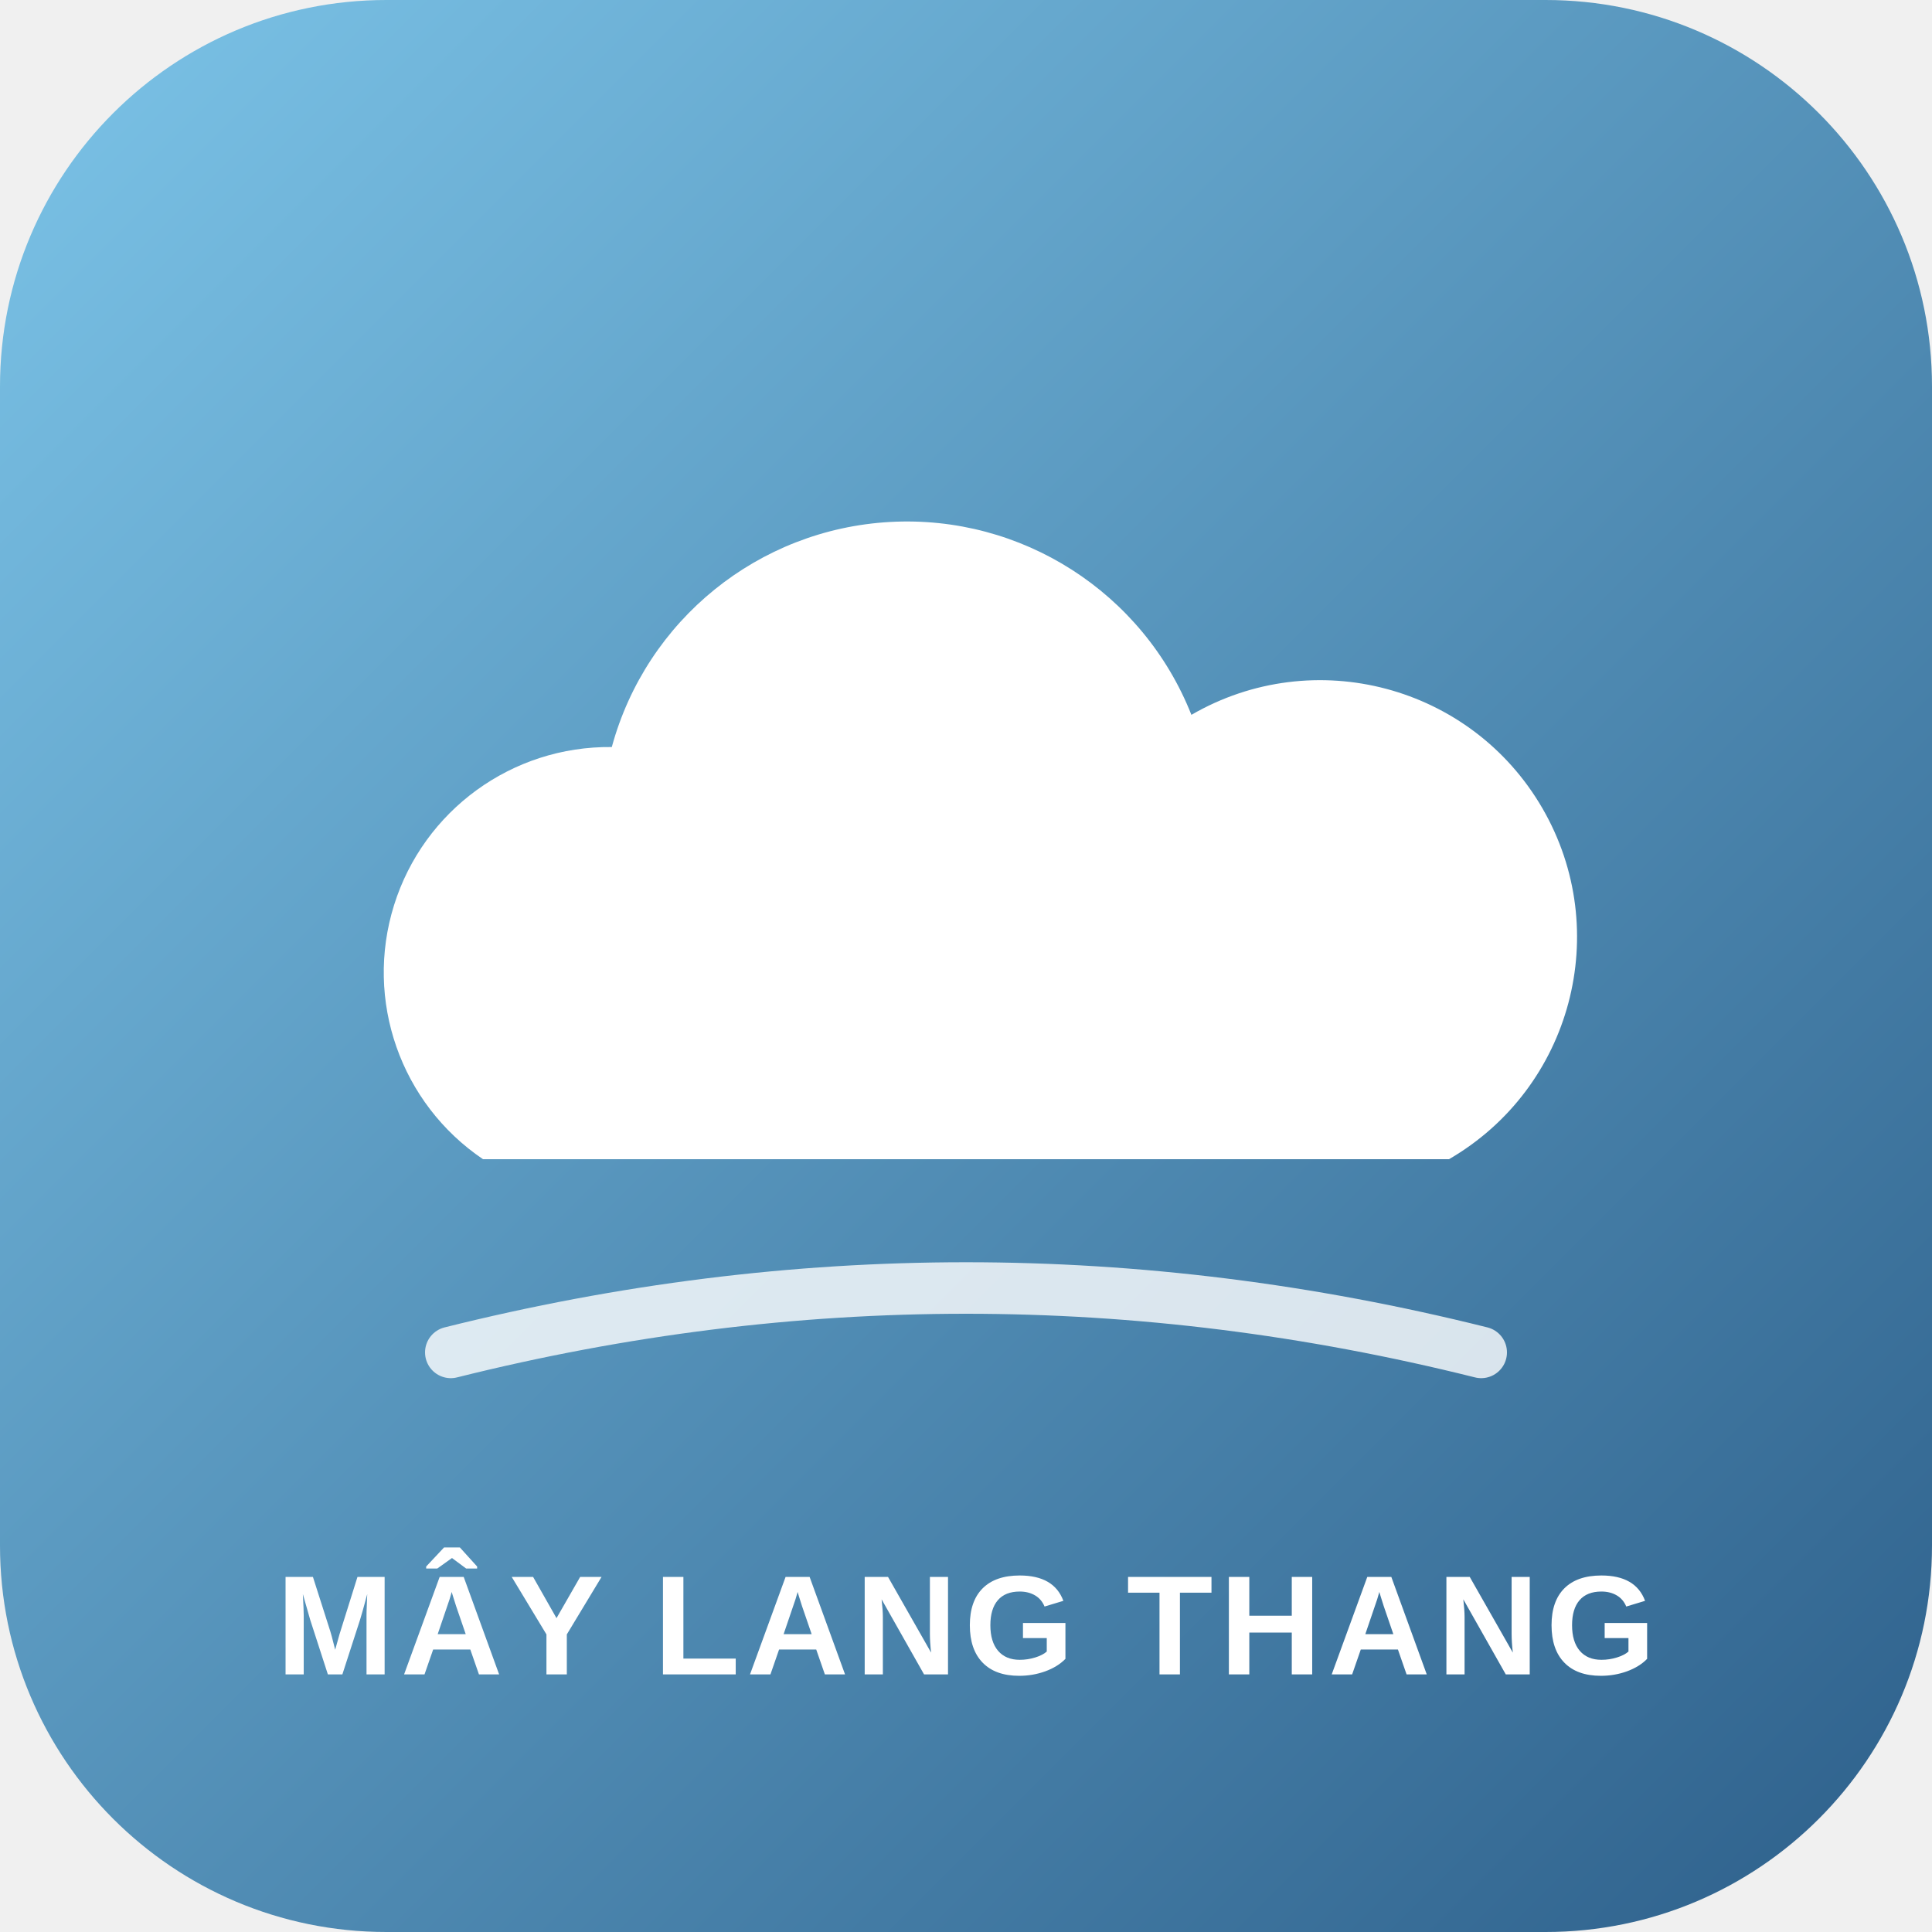
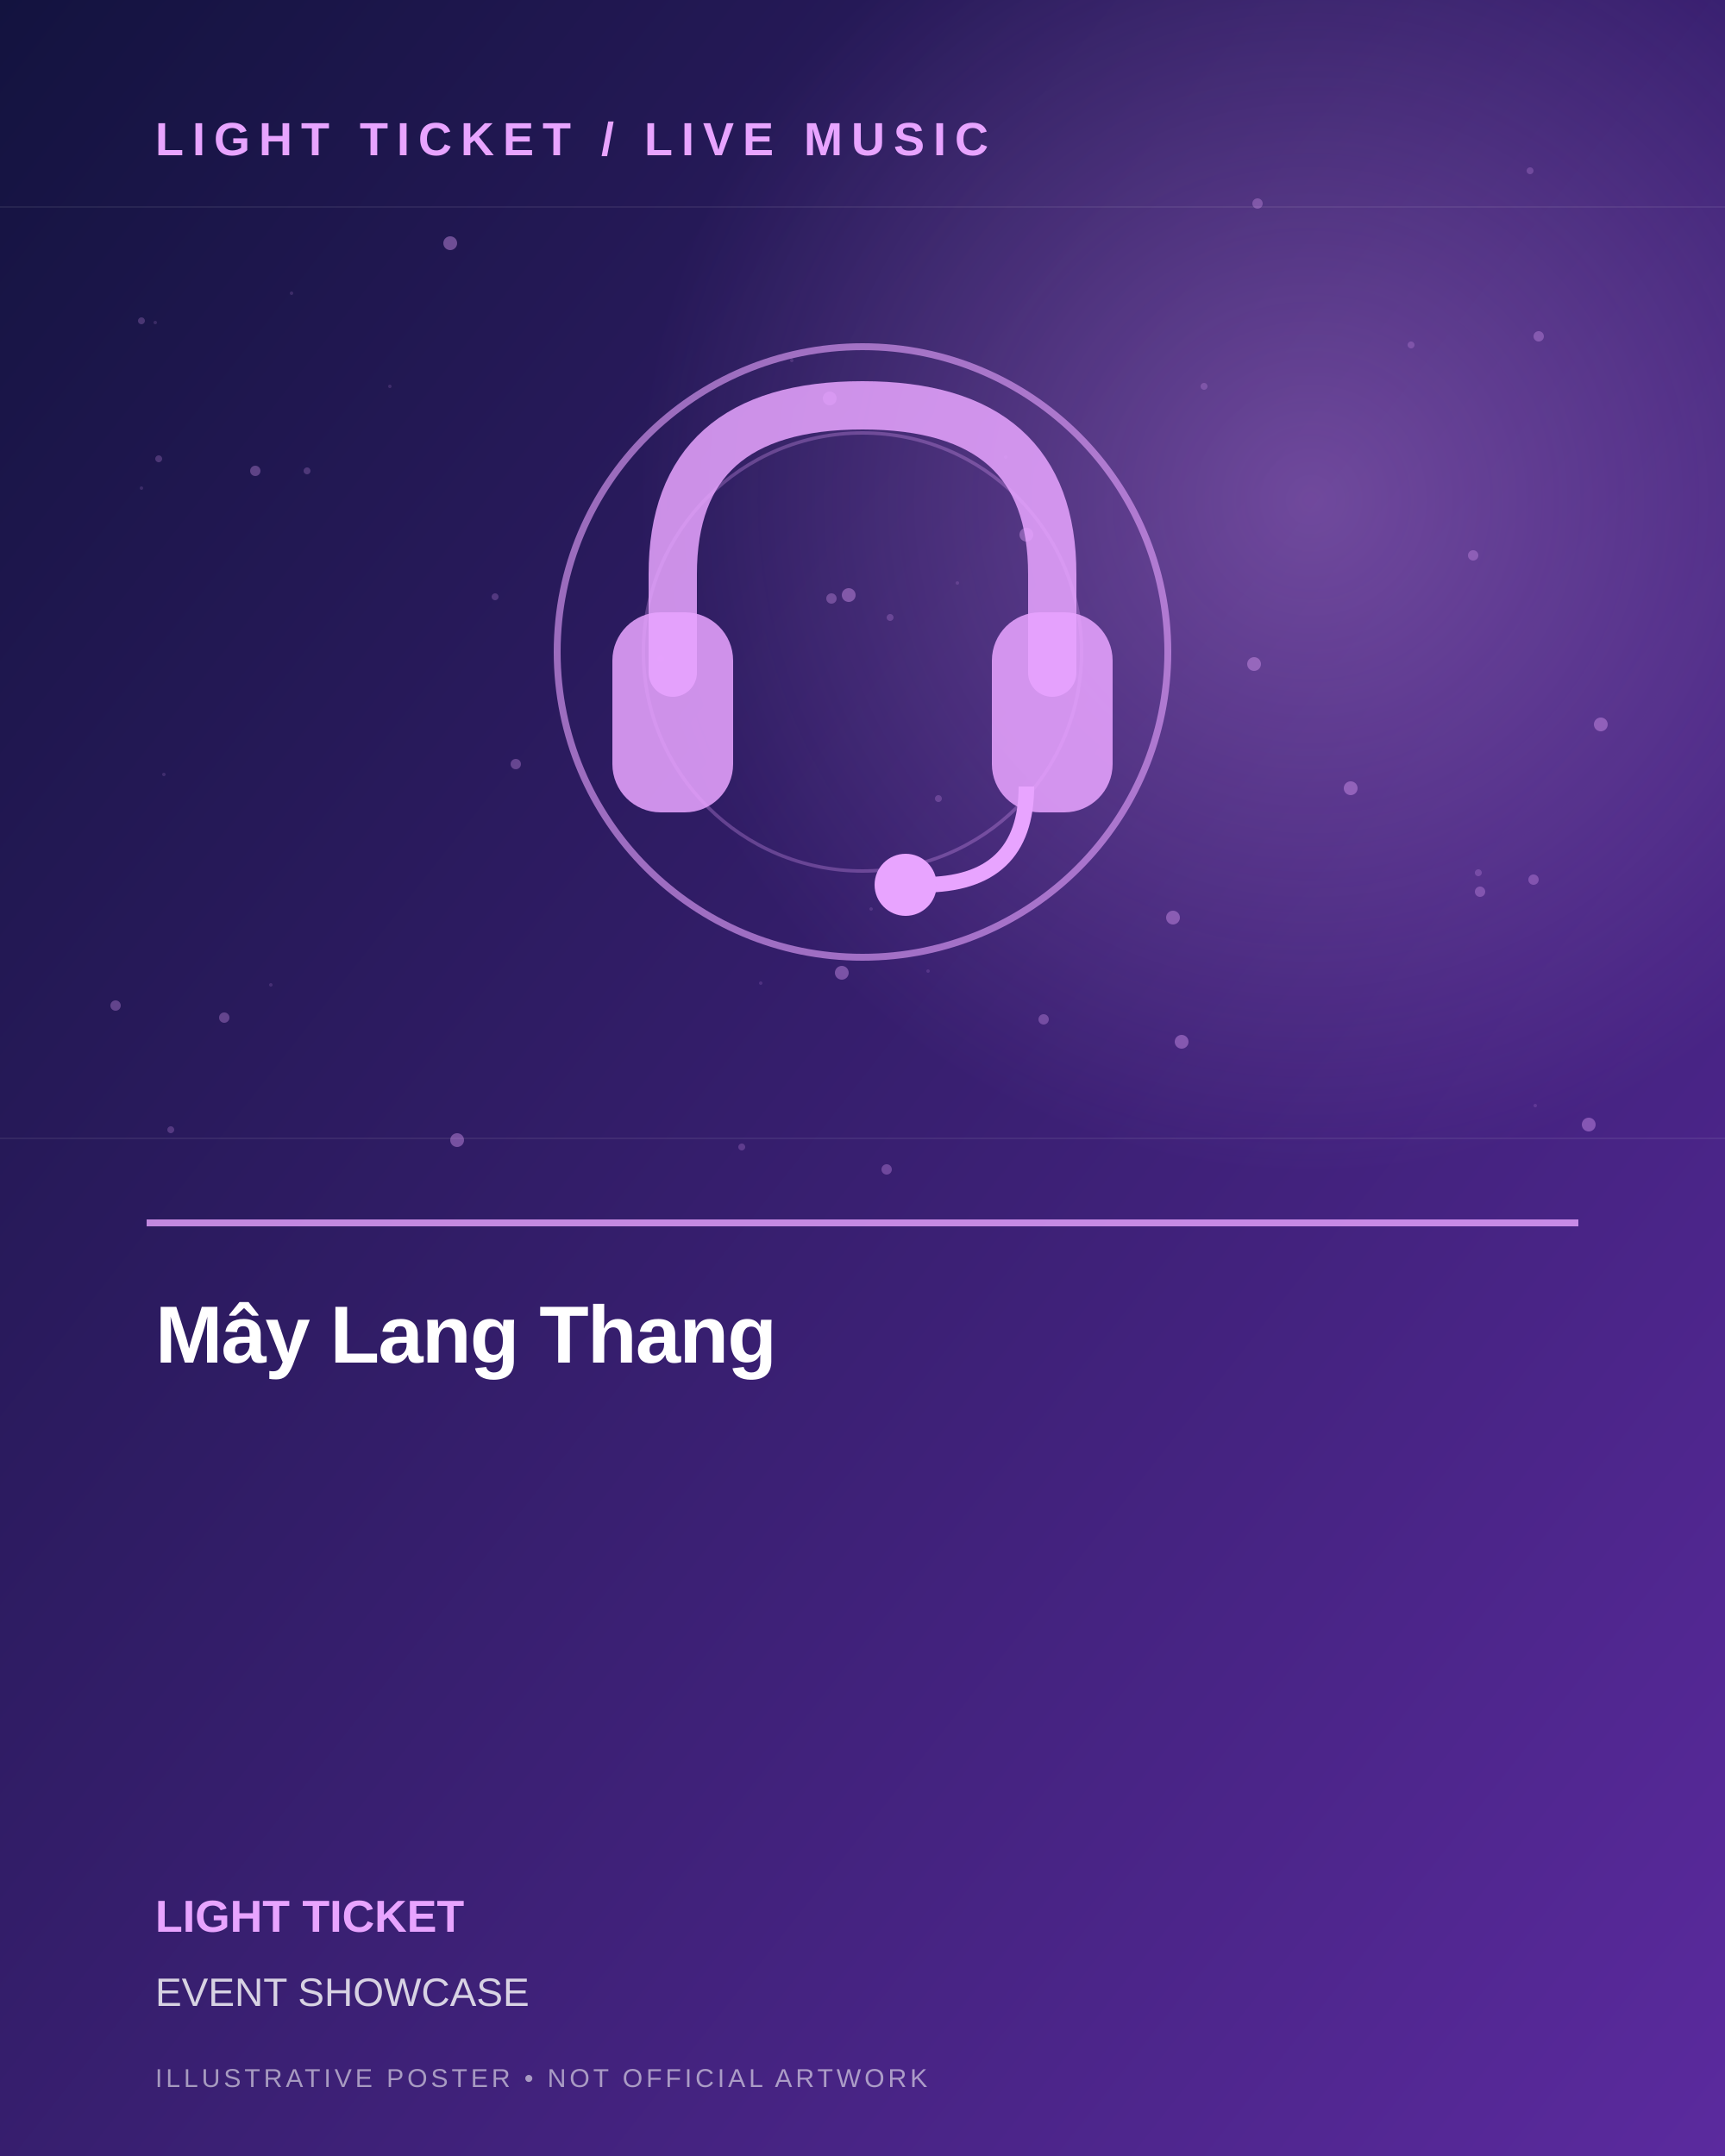
- <svg xmlns="http://www.w3.org/2000/svg" width="600" height="600" viewBox="0 0 600 600">
+ <svg xmlns="http://www.w3.org/2000/svg" width="1000" height="1250" viewBox="0 0 1000 1250" role="img" aria-label="Poster minh họa: Mây Lang Thang">
  <defs>
-     <linearGradient id="lg" x1="0" y1="0" x2="1" y2="1">
-       <stop offset="0" stop-color="#7cc4e8" />
-       <stop offset="1" stop-color="#2d5f8a" />
+     <linearGradient id="g" x1="0" y1="0" x2="1" y2="1">
+       <stop stop-color="#13133f" />
+       <stop offset="1" stop-color="#5b2a9e" />
    </linearGradient>
+     <radialGradient id="glow">
+       <stop stop-color="#e8a4ff" stop-opacity=".32" />
+       <stop offset="1" stop-color="#e8a4ff" stop-opacity="0" />
+     </radialGradient>
  </defs>
-   <rect width="600" height="600" rx="120" fill="url(#lg)" />
-   <path d="M150 360 a70 70 0 0 1 40 -128 a95 95 0 0 1 180 -10 a75 75 0 0 1 80 138 Z" fill="#fff" />
-   <path d="M140 420 Q300 380 460 420" stroke="#fff" stroke-width="16" fill="none" stroke-linecap="round" stroke-opacity=".8" />
-   <text x="300" y="520" text-anchor="middle" font-family="'Be Vietnam Pro','Segoe UI',Arial,sans-serif" font-size="44" font-weight="800" fill="#fff" letter-spacing="2">MÂY LANG THANG</text>
+   <rect width="1000" height="1250" fill="url(#g)" />
+   <circle cx="760" cy="290" r="390" fill="url(#glow)" />
+   <path d="M0 120H1000 M0 660H1000" stroke="white" stroke-opacity=".07" />
+   <circle cx="555" cy="338" r="1" fill="#e8a4ff" opacity="0.15" />
+   <circle cx="857" cy="506" r="2" fill="#e8a4ff" opacity="0.23" />
+   <circle cx="514" cy="678" r="3" fill="#e8a4ff" opacity="0.31" />
+   <circle cx="492" cy="345" r="4" fill="#e8a4ff" opacity="0.39" />
+   <circle cx="169" cy="170" r="1" fill="#e8a4ff" opacity="0.15" />
+   <circle cx="544" cy="463" r="2" fill="#e8a4ff" opacity="0.23" />
+   <circle cx="67" cy="583" r="3" fill="#e8a4ff" opacity="0.31" />
+   <circle cx="265" cy="661" r="4" fill="#e8a4ff" opacity="0.39" />
+   <circle cx="441" cy="570" r="1" fill="#e8a4ff" opacity="0.15" />
+   <circle cx="887" cy="99" r="2" fill="#e8a4ff" opacity="0.23" />
+   <circle cx="892" cy="195" r="3" fill="#e8a4ff" opacity="0.31" />
+   <circle cx="595" cy="310" r="4" fill="#e8a4ff" opacity="0.39" />
+   <circle cx="90" cy="187" r="1" fill="#e8a4ff" opacity="0.15" />
+   <circle cx="92" cy="266" r="2" fill="#e8a4ff" opacity="0.23" />
+   <circle cx="299" cy="443" r="3" fill="#e8a4ff" opacity="0.31" />
+   <circle cx="921" cy="652" r="4" fill="#e8a4ff" opacity="0.39" />
+   <circle cx="505" cy="527" r="1" fill="#e8a4ff" opacity="0.15" />
+   <circle cx="516" cy="358" r="2" fill="#e8a4ff" opacity="0.23" />
+   <circle cx="854" cy="322" r="3" fill="#e8a4ff" opacity="0.31" />
+   <circle cx="727" cy="385" r="4" fill="#e8a4ff" opacity="0.39" />
+   <circle cx="583" cy="265" r="1" fill="#e8a4ff" opacity="0.15" />
+   <circle cx="698" cy="224" r="2" fill="#e8a4ff" opacity="0.23" />
+   <circle cx="605" cy="591" r="3" fill="#e8a4ff" opacity="0.31" />
+   <circle cx="783" cy="457" r="4" fill="#e8a4ff" opacity="0.39" />
+   <circle cx="226" cy="224" r="1" fill="#e8a4ff" opacity="0.15" />
+   <circle cx="178" cy="273" r="2" fill="#e8a4ff" opacity="0.23" />
+   <circle cx="130" cy="590" r="3" fill="#e8a4ff" opacity="0.31" />
+   <circle cx="928" cy="420" r="4" fill="#e8a4ff" opacity="0.39" />
+   <circle cx="82" cy="283" r="1" fill="#e8a4ff" opacity="0.15" />
+   <circle cx="99" cy="655" r="2" fill="#e8a4ff" opacity="0.23" />
+   <circle cx="482" cy="347" r="3" fill="#e8a4ff" opacity="0.31" />
+   <circle cx="680" cy="532" r="4" fill="#e8a4ff" opacity="0.39" />
+   <circle cx="459" cy="209" r="1" fill="#e8a4ff" opacity="0.15" />
+   <circle cx="82" cy="186" r="2" fill="#e8a4ff" opacity="0.23" />
+   <circle cx="889" cy="510" r="3" fill="#e8a4ff" opacity="0.31" />
+   <circle cx="481" cy="231" r="4" fill="#e8a4ff" opacity="0.39" />
+   <circle cx="157" cy="571" r="1" fill="#e8a4ff" opacity="0.15" />
+   <circle cx="818" cy="200" r="2" fill="#e8a4ff" opacity="0.23" />
+   <circle cx="858" cy="517" r="3" fill="#e8a4ff" opacity="0.31" />
+   <circle cx="488" cy="564" r="4" fill="#e8a4ff" opacity="0.39" />
+   <circle cx="95" cy="449" r="1" fill="#e8a4ff" opacity="0.15" />
+   <circle cx="430" cy="665" r="2" fill="#e8a4ff" opacity="0.23" />
+   <circle cx="729" cy="118" r="3" fill="#e8a4ff" opacity="0.31" />
+   <circle cx="261" cy="141" r="4" fill="#e8a4ff" opacity="0.39" />
+   <circle cx="538" cy="563" r="1" fill="#e8a4ff" opacity="0.15" />
+   <circle cx="287" cy="346" r="2" fill="#e8a4ff" opacity="0.23" />
+   <circle cx="148" cy="273" r="3" fill="#e8a4ff" opacity="0.31" />
+   <circle cx="685" cy="604" r="4" fill="#e8a4ff" opacity="0.39" />
+   <circle cx="890" cy="641" r="1" fill="#e8a4ff" opacity="0.15" />
+   <circle cx="383" cy="382" r="2" fill="#e8a4ff" opacity="0.23" />
+   <text x="90" y="90" fill="#e8a4ff" font-size="27" font-weight="700" letter-spacing="5" font-family="Arial, DejaVu Sans, sans-serif">LIGHT TICKET   /   LIVE MUSIC</text>
+   <circle cx="500" cy="378" r="177" stroke="#e8a4ff" stroke-width="4" fill="none" opacity=".6" />
+   <circle cx="500" cy="378" r="127" stroke="#e8a4ff" stroke-width="2" fill="none" opacity=".28" />
+   <path d="M390 390V333Q390 235 500 235Q610 235 610 333V390" fill="none" stroke="#e8a4ff" stroke-width="28" stroke-linecap="round" opacity=".85" />
+   <rect x="355" y="355" width="70" height="116" rx="28" fill="#e8a4ff" opacity=".86" />
+   <rect x="575" y="355" width="70" height="116" rx="28" fill="#e8a4ff" opacity=".86" />
+   <path d="M535 513Q595 513 595 456" stroke="#e8a4ff" stroke-width="9" fill="none" />
+   <circle cx="525" cy="513" r="18" fill="#e8a4ff" />
+   <path d="M85 709H915" stroke="#e8a4ff" stroke-opacity=".8" stroke-width="4" />
+   <g font-family="Arial, DejaVu Sans, sans-serif">
+     <text x="90" y="790" font-size="47" font-weight="800" letter-spacing="-0.8" fill="white">Mây Lang Thang</text>
+     <text x="90" y="1120" font-size="26" fill="#e8a4ff" font-weight="700">LIGHT TICKET</text>
+     <text x="90" y="1163" font-size="23" fill="#ffffff" opacity=".8">EVENT SHOWCASE</text>
+     <text x="90" y="1210" font-size="15" fill="white" opacity=".55" letter-spacing="2">ILLUSTRATIVE POSTER • NOT OFFICIAL ARTWORK</text>
+   </g>
</svg>
